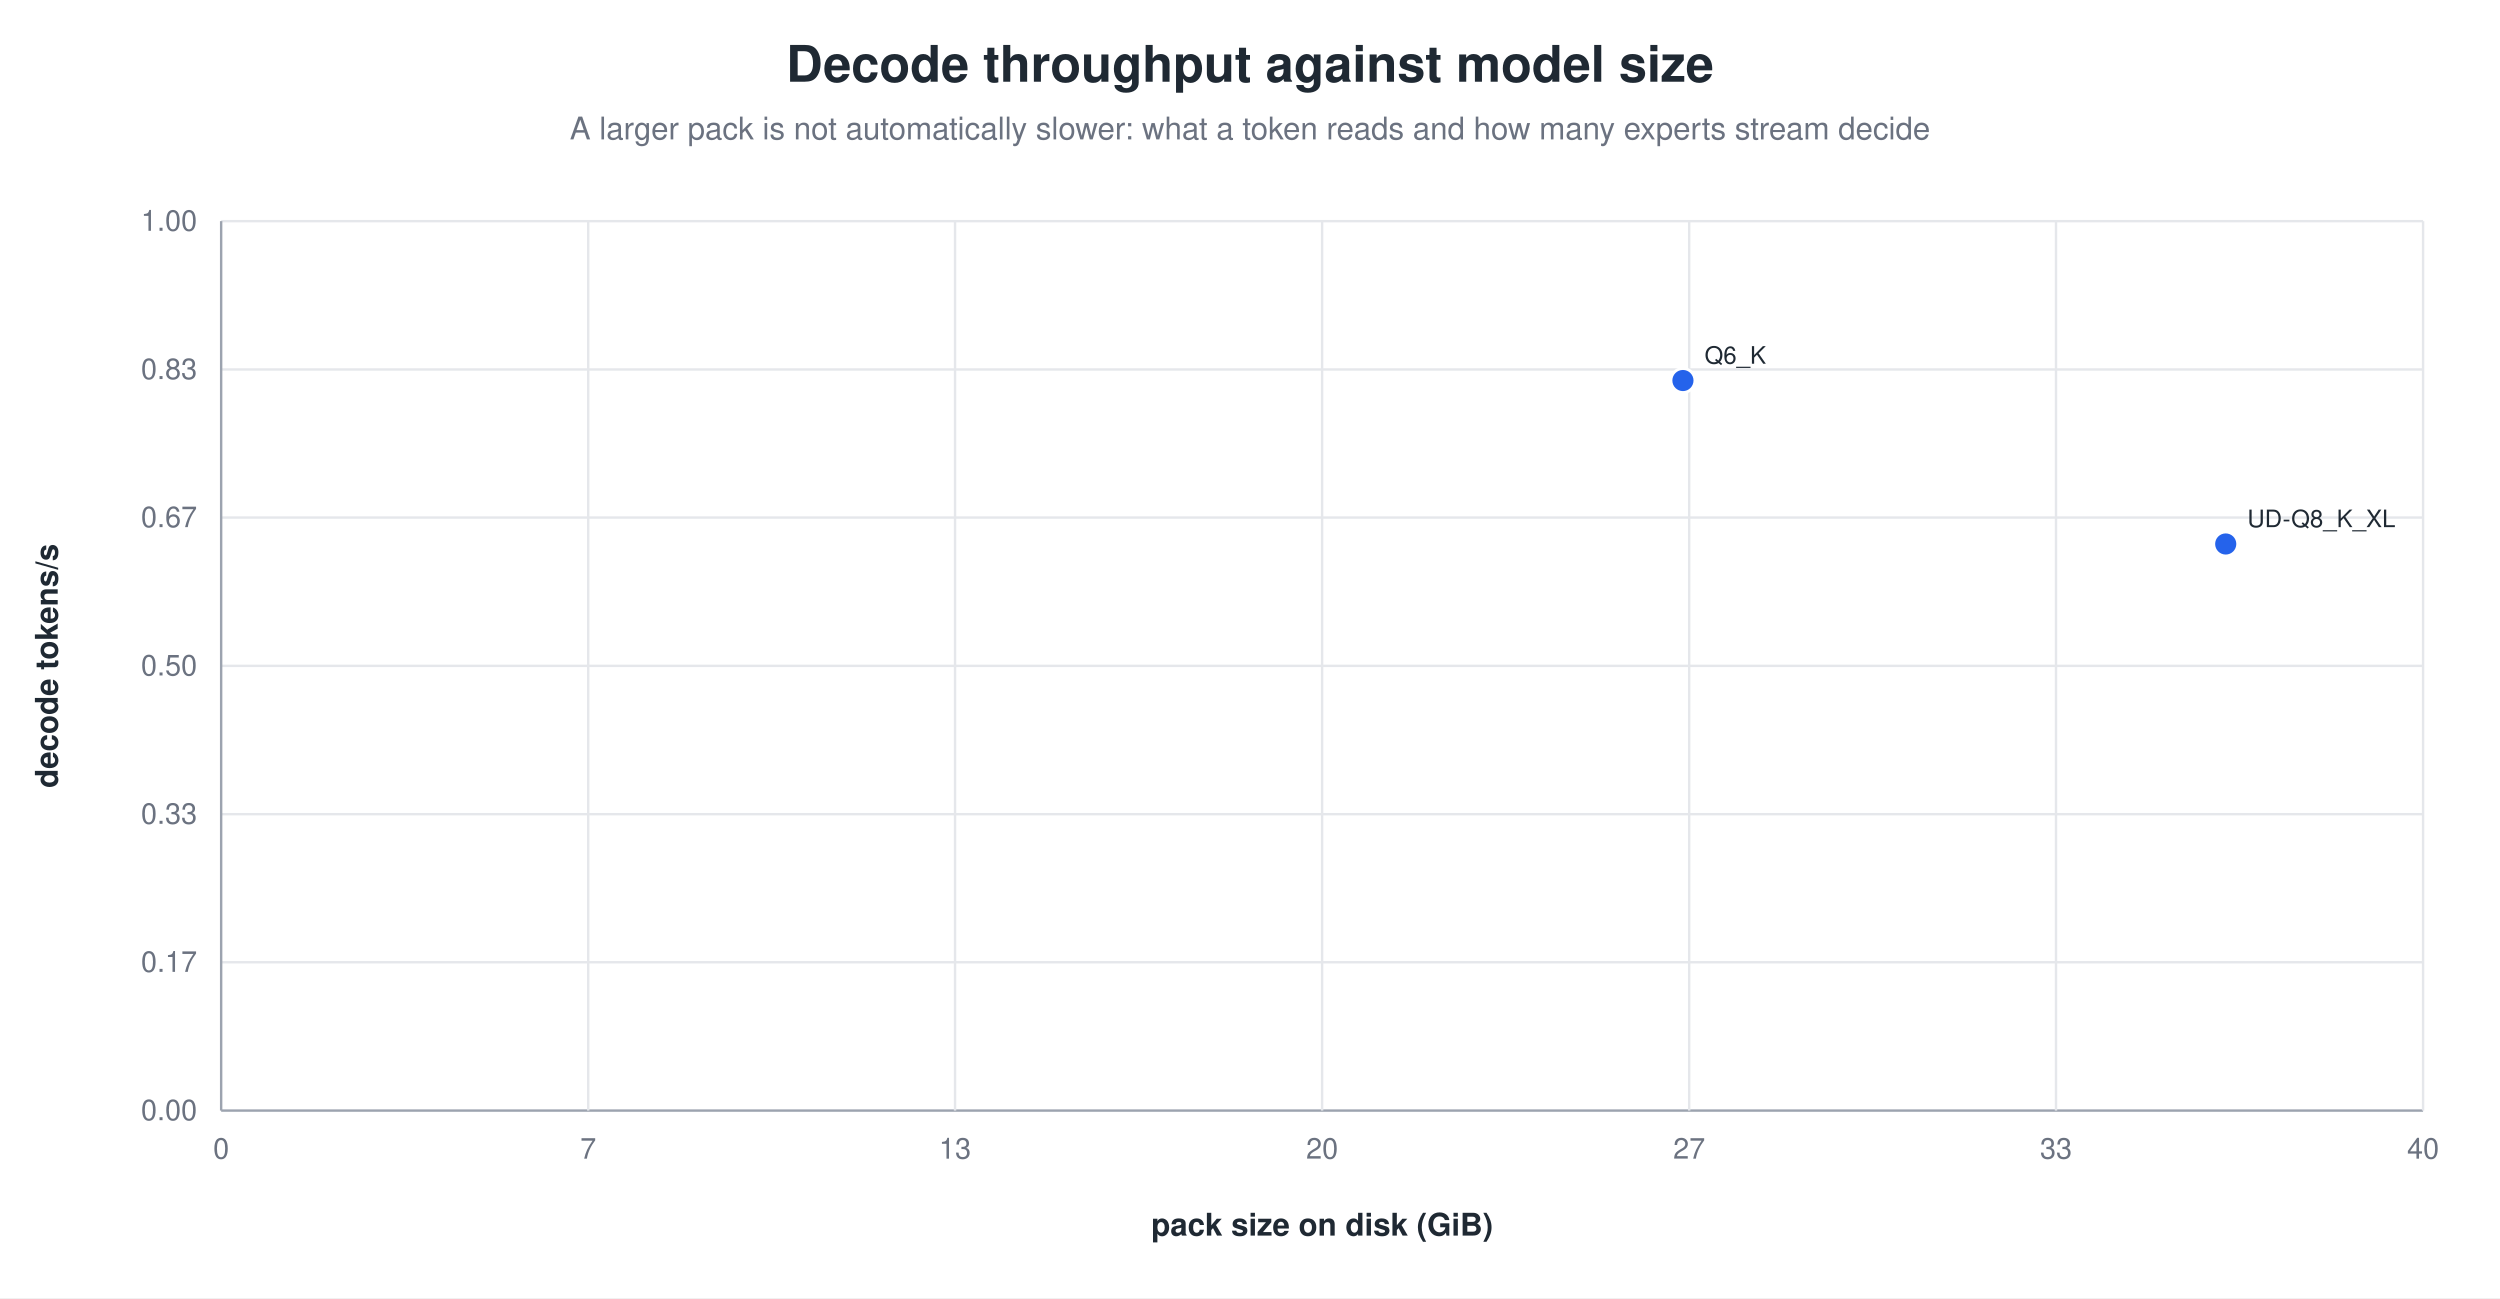
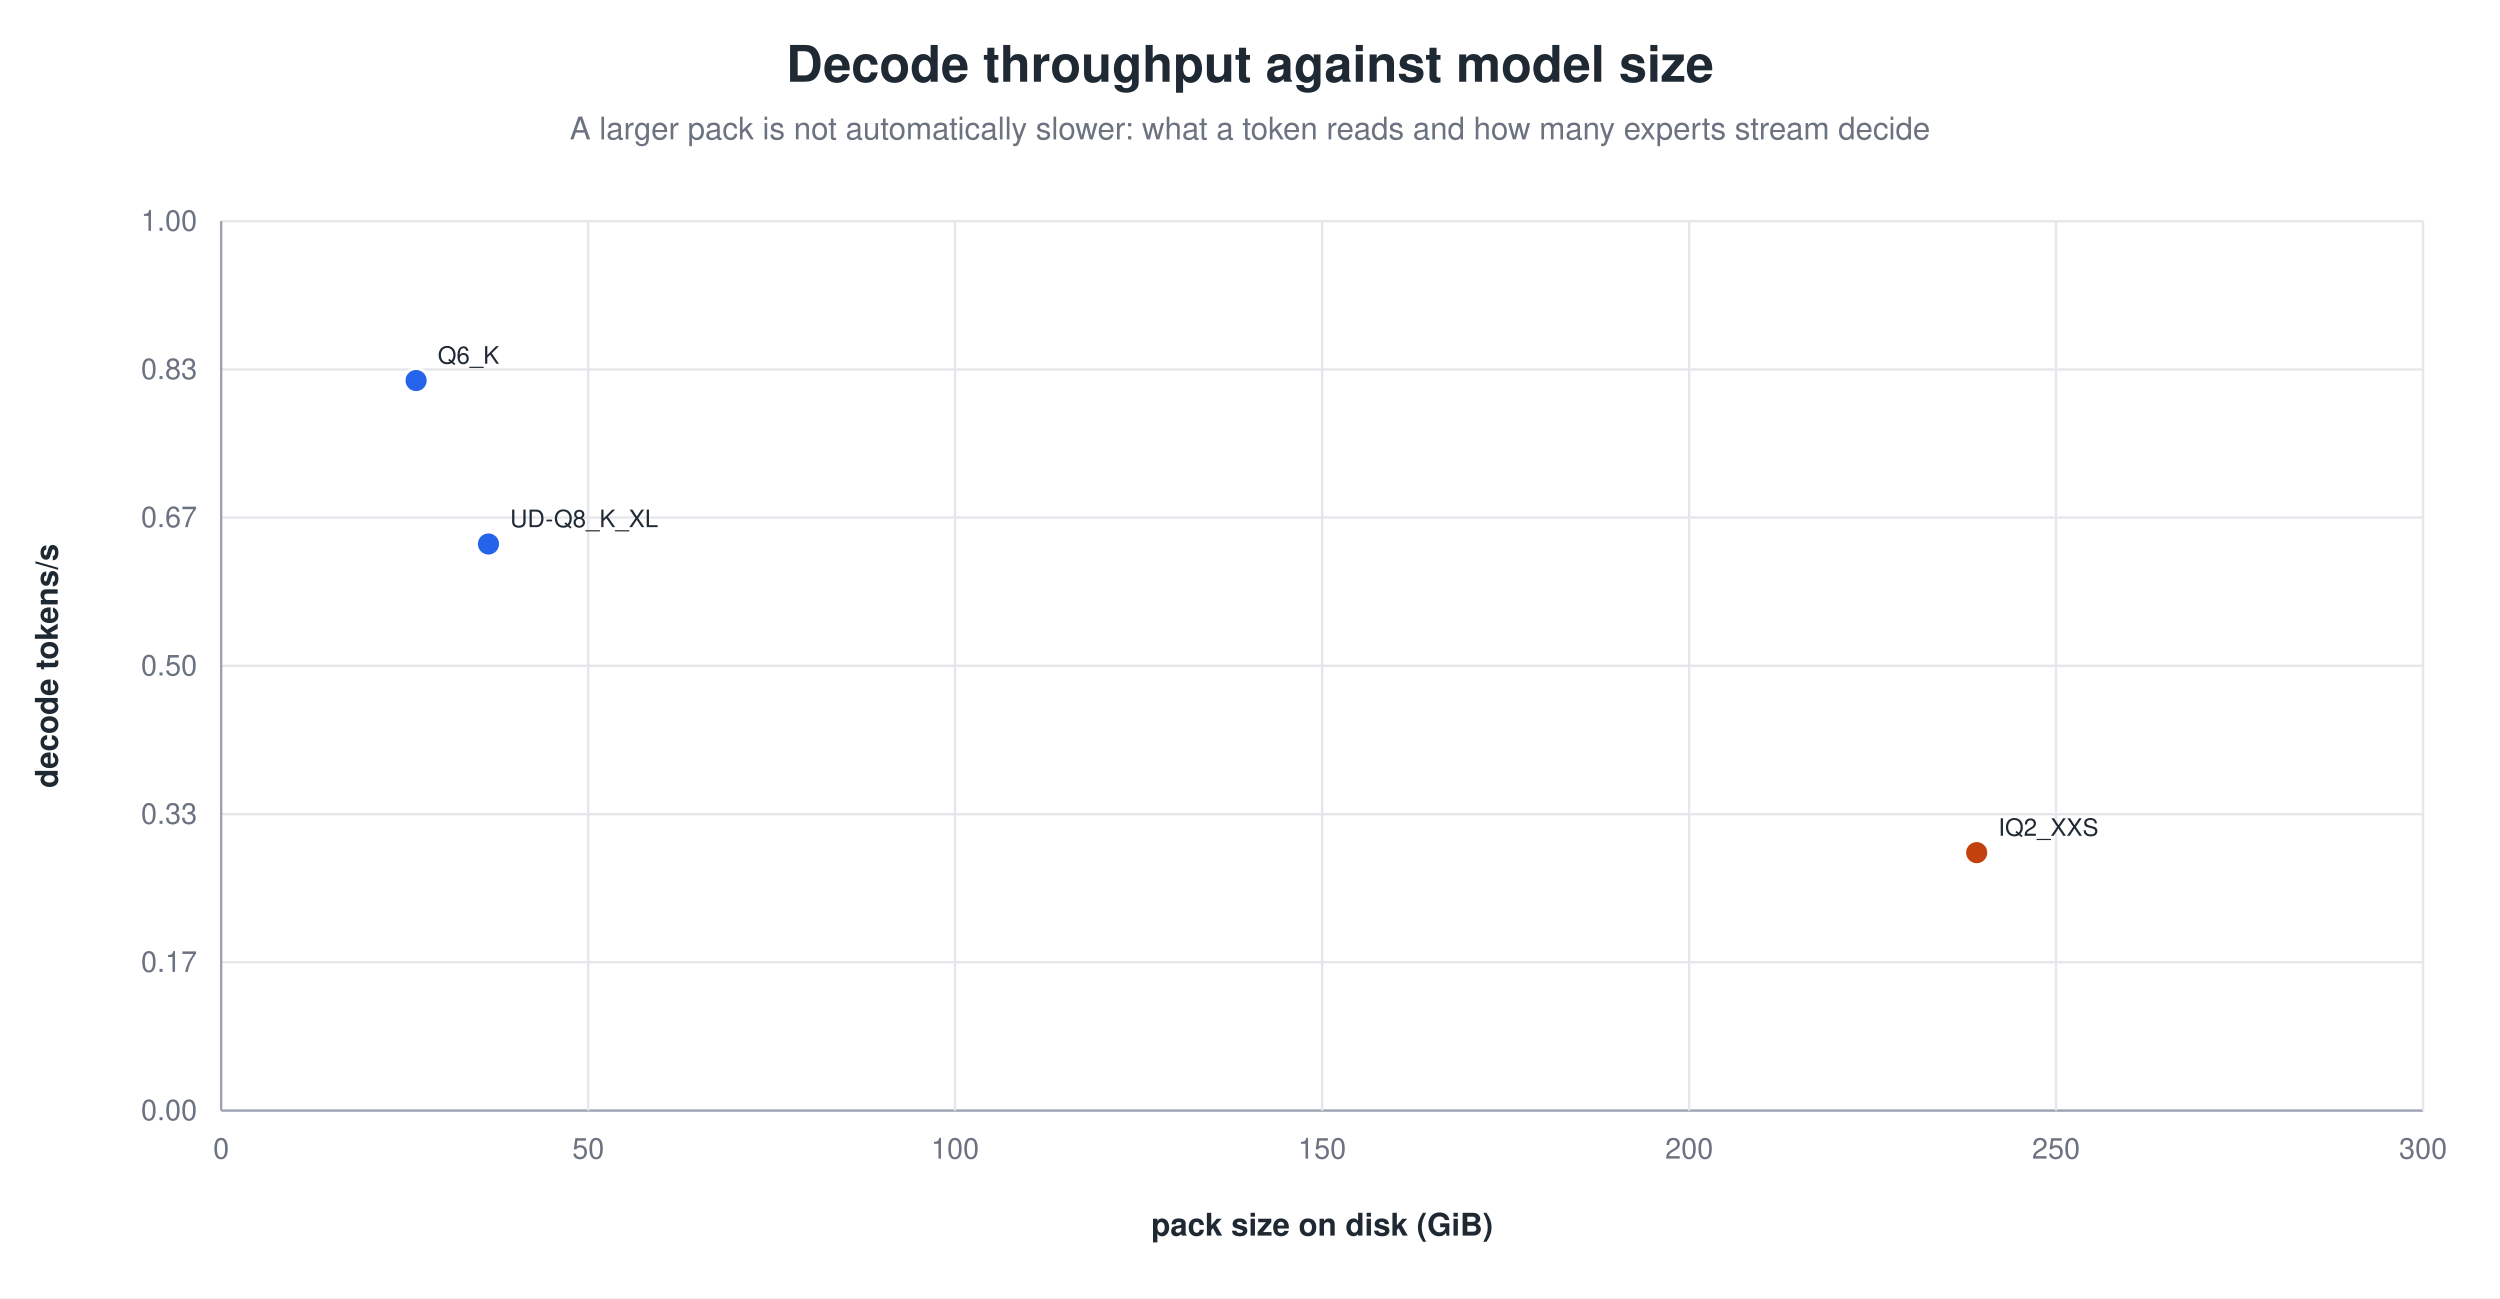
<svg xmlns="http://www.w3.org/2000/svg" width="1040" height="540" viewBox="0 0 1040 540" role="img" aria-label="Decode throughput against model size">
  <rect width="1040" height="540" fill="white" />
  <text x="520.0" y="34" text-anchor="middle" font-family="Helvetica, Arial, sans-serif" font-size="21" font-weight="600" fill="#1f2933">Decode throughput against model size</text>
  <text x="520.0" y="58" text-anchor="middle" font-family="Helvetica, Arial, sans-serif" font-size="13" fill="#6b7280">A larger pack is not automatically slower: what a token reads and how many experts stream decide</text>
  <line x1="92.0" y1="462.0" x2="1008.0" y2="462.0" stroke="#9ca3af" stroke-width="1.0" />
  <text x="82.0" y="466.0" text-anchor="end" font-family="Helvetica, Arial, sans-serif" font-size="12" fill="#6b7280" font-weight="400">0.00</text>
  <line x1="92.0" y1="400.3" x2="1008.0" y2="400.3" stroke="#e5e7eb" stroke-width="1.0" />
  <text x="82.0" y="404.3" text-anchor="end" font-family="Helvetica, Arial, sans-serif" font-size="12" fill="#6b7280" font-weight="400">0.17</text>
  <line x1="92.0" y1="338.7" x2="1008.0" y2="338.7" stroke="#e5e7eb" stroke-width="1.0" />
  <text x="82.0" y="342.7" text-anchor="end" font-family="Helvetica, Arial, sans-serif" font-size="12" fill="#6b7280" font-weight="400">0.33</text>
  <line x1="92.0" y1="277.0" x2="1008.0" y2="277.0" stroke="#e5e7eb" stroke-width="1.0" />
  <text x="82.0" y="281.0" text-anchor="end" font-family="Helvetica, Arial, sans-serif" font-size="12" fill="#6b7280" font-weight="400">0.50</text>
  <line x1="92.0" y1="215.3" x2="1008.0" y2="215.3" stroke="#e5e7eb" stroke-width="1.0" />
  <text x="82.0" y="219.3" text-anchor="end" font-family="Helvetica, Arial, sans-serif" font-size="12" fill="#6b7280" font-weight="400">0.67</text>
  <line x1="92.0" y1="153.7" x2="1008.0" y2="153.7" stroke="#e5e7eb" stroke-width="1.0" />
  <text x="82.0" y="157.7" text-anchor="end" font-family="Helvetica, Arial, sans-serif" font-size="12" fill="#6b7280" font-weight="400">0.83</text>
  <line x1="92.0" y1="92.0" x2="1008.0" y2="92.0" stroke="#e5e7eb" stroke-width="1.0" />
  <text x="82.0" y="96.0" text-anchor="end" font-family="Helvetica, Arial, sans-serif" font-size="12" fill="#6b7280" font-weight="400">1.00</text>
  <line x1="92.0" y1="92.0" x2="92.0" y2="462.0" stroke="#9ca3af" stroke-width="1.0" />
  <text x="92.0" y="482.0" text-anchor="middle" font-family="Helvetica, Arial, sans-serif" font-size="12" fill="#6b7280" font-weight="400">0</text>
  <line x1="244.7" y1="92.0" x2="244.7" y2="462.0" stroke="#e5e7eb" stroke-width="1.0" />
-   <text x="244.7" y="482.0" text-anchor="middle" font-family="Helvetica, Arial, sans-serif" font-size="12" fill="#6b7280" font-weight="400">7</text>
+   <text x="244.7" y="482.0" text-anchor="middle" font-family="Helvetica, Arial, sans-serif" font-size="12" fill="#6b7280" font-weight="400">50</text>
  <line x1="397.3" y1="92.0" x2="397.3" y2="462.0" stroke="#e5e7eb" stroke-width="1.0" />
-   <text x="397.3" y="482.0" text-anchor="middle" font-family="Helvetica, Arial, sans-serif" font-size="12" fill="#6b7280" font-weight="400">13</text>
+   <text x="397.3" y="482.0" text-anchor="middle" font-family="Helvetica, Arial, sans-serif" font-size="12" fill="#6b7280" font-weight="400">100</text>
  <line x1="550.0" y1="92.0" x2="550.0" y2="462.0" stroke="#e5e7eb" stroke-width="1.0" />
-   <text x="550.0" y="482.0" text-anchor="middle" font-family="Helvetica, Arial, sans-serif" font-size="12" fill="#6b7280" font-weight="400">20</text>
+   <text x="550.0" y="482.0" text-anchor="middle" font-family="Helvetica, Arial, sans-serif" font-size="12" fill="#6b7280" font-weight="400">150</text>
  <line x1="702.7" y1="92.0" x2="702.7" y2="462.0" stroke="#e5e7eb" stroke-width="1.0" />
-   <text x="702.7" y="482.0" text-anchor="middle" font-family="Helvetica, Arial, sans-serif" font-size="12" fill="#6b7280" font-weight="400">27</text>
+   <text x="702.7" y="482.0" text-anchor="middle" font-family="Helvetica, Arial, sans-serif" font-size="12" fill="#6b7280" font-weight="400">200</text>
  <line x1="855.3" y1="92.0" x2="855.3" y2="462.0" stroke="#e5e7eb" stroke-width="1.0" />
-   <text x="855.3" y="482.0" text-anchor="middle" font-family="Helvetica, Arial, sans-serif" font-size="12" fill="#6b7280" font-weight="400">33</text>
+   <text x="855.3" y="482.0" text-anchor="middle" font-family="Helvetica, Arial, sans-serif" font-size="12" fill="#6b7280" font-weight="400">250</text>
  <line x1="1008.0" y1="92.0" x2="1008.0" y2="462.0" stroke="#e5e7eb" stroke-width="1.0" />
-   <text x="1008.0" y="482.0" text-anchor="middle" font-family="Helvetica, Arial, sans-serif" font-size="12" fill="#6b7280" font-weight="400">40</text>
+   <text x="1008.0" y="482.0" text-anchor="middle" font-family="Helvetica, Arial, sans-serif" font-size="12" fill="#6b7280" font-weight="400">300</text>
  <text x="24.0" y="277.0" text-anchor="middle" font-family="Helvetica, Arial, sans-serif" font-size="13" fill="#1f2933" font-weight="600" transform="rotate(-90.0 24.0 277.0)">decode tokens/s</text>
  <text x="550.0" y="514.0" text-anchor="middle" font-family="Helvetica, Arial, sans-serif" font-size="13" fill="#1f2933" font-weight="600">pack size on disk (GiB)</text>
-   <circle cx="700.1" cy="158.3" r="5.0" fill="#2563eb" stroke="white" stroke-width="1.2" opacity="1.00" />
-   <text x="709.1" y="151.3" text-anchor="start" font-family="Helvetica, Arial, sans-serif" font-size="10" fill="#1f2933" font-weight="500">Q6_K</text>
-   <circle cx="925.9" cy="226.3" r="5.0" fill="#2563eb" stroke="white" stroke-width="1.2" opacity="1.00" />
-   <text x="934.9" y="219.3" text-anchor="start" font-family="Helvetica, Arial, sans-serif" font-size="10" fill="#1f2933" font-weight="500">UD-Q8_K_XL</text>
+   <circle cx="173.1" cy="158.3" r="5.0" fill="#2563eb" stroke="white" stroke-width="1.2" opacity="1.00" />
+   <text x="182.1" y="151.3" text-anchor="start" font-family="Helvetica, Arial, sans-serif" font-size="10" fill="#1f2933" font-weight="500">Q6_K</text>
+   <circle cx="203.2" cy="226.3" r="5.0" fill="#2563eb" stroke="white" stroke-width="1.2" opacity="1.00" />
+   <text x="212.2" y="219.3" text-anchor="start" font-family="Helvetica, Arial, sans-serif" font-size="10" fill="#1f2933" font-weight="500">UD-Q8_K_XL</text>
+   <circle cx="822.3" cy="354.7" r="5.0" fill="#c2410c" stroke="white" stroke-width="1.2" opacity="1.00" />
+   <text x="831.3" y="347.7" text-anchor="start" font-family="Helvetica, Arial, sans-serif" font-size="10" fill="#1f2933" font-weight="500">IQ2_XXS</text>
</svg>
